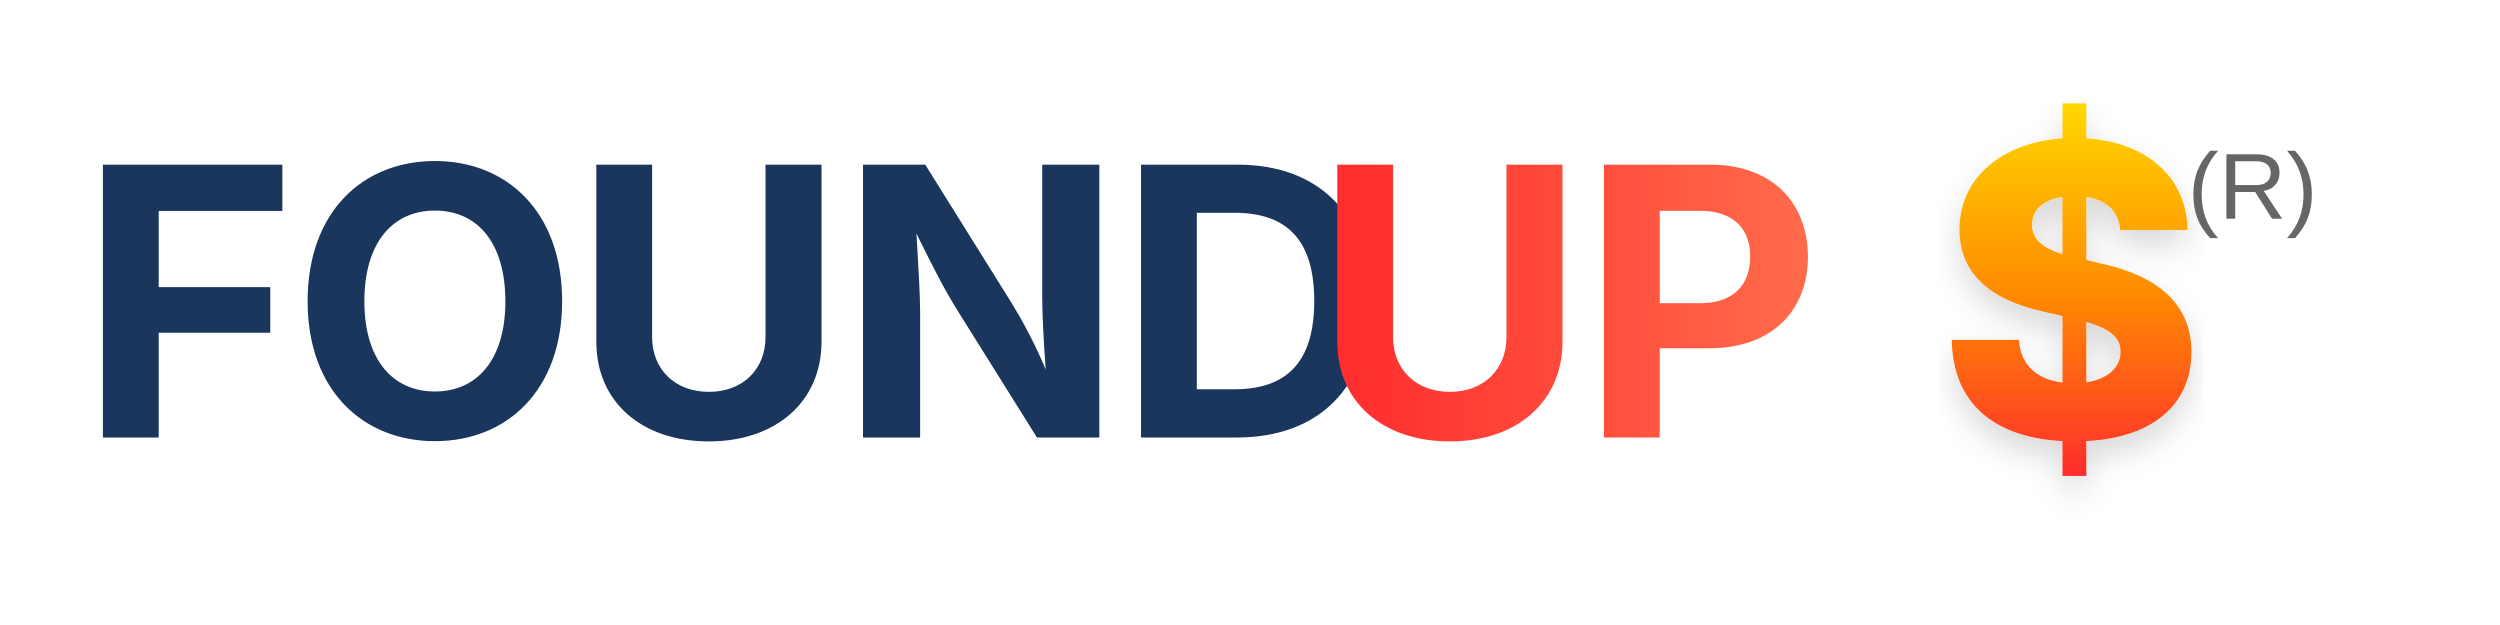
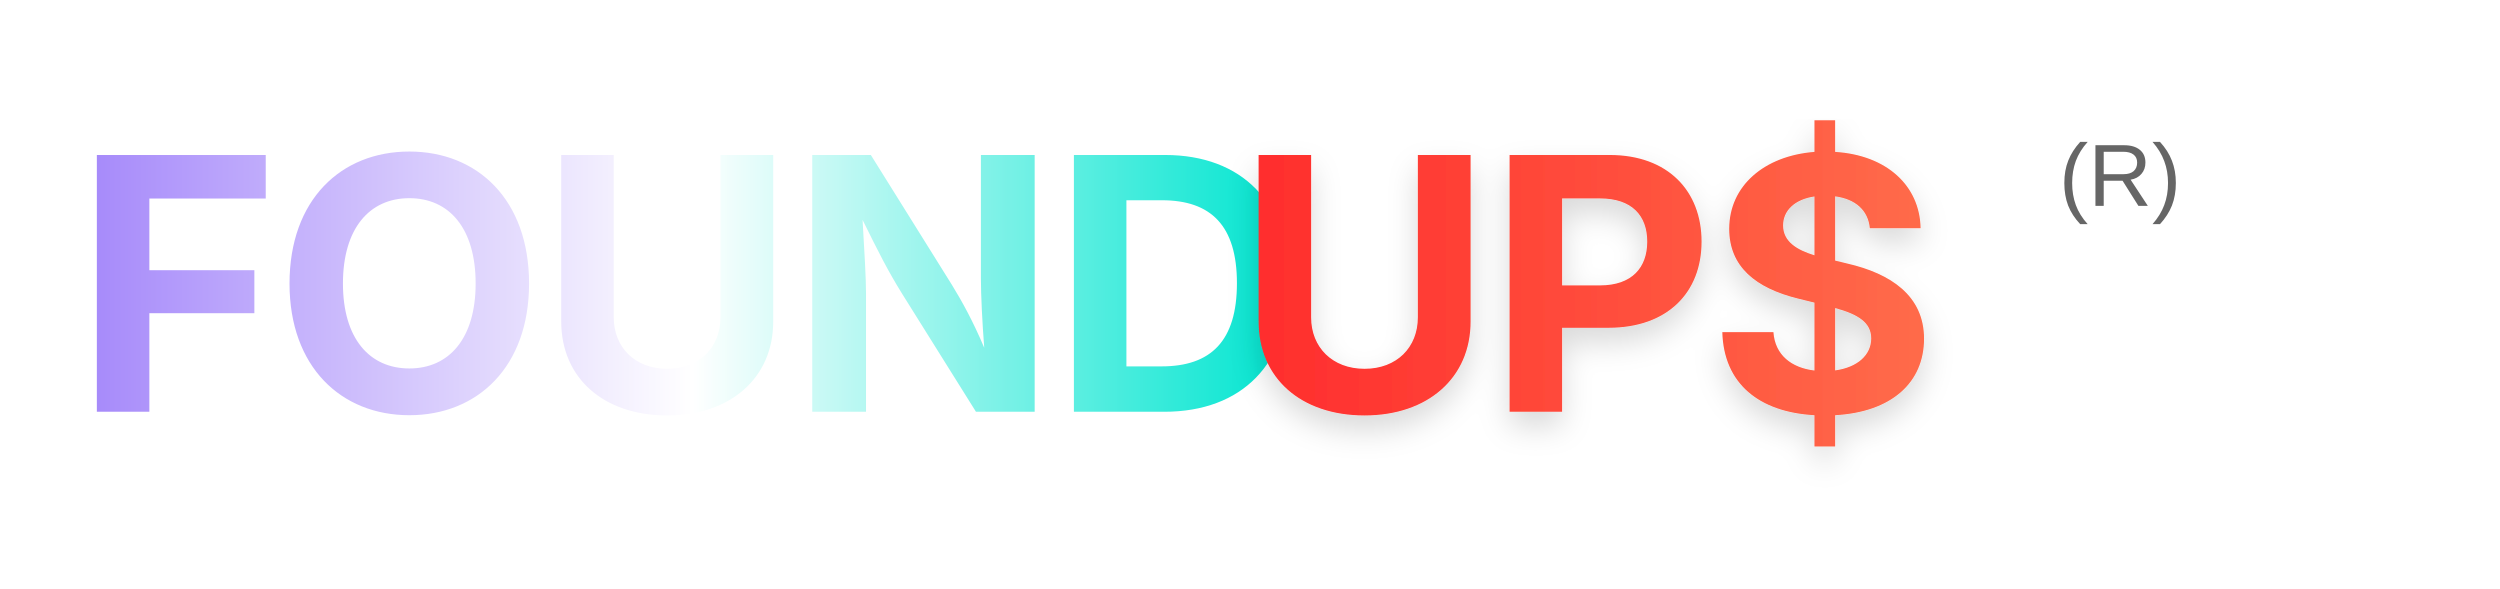
- <svg xmlns="http://www.w3.org/2000/svg" viewBox="0 0 320 80" width="320" height="80">
+ <svg xmlns="http://www.w3.org/2000/svg" viewBox="0 0 340 80" width="340" height="80">
  <defs>
-     <linearGradient id="upGradient" x1="0%" y1="0%" x2="100%" y2="0%">
+     <linearGradient id="foundGradient" x1="0%" y1="0%" x2="100%" y2="0%">
+       <stop offset="0%" style="stop-color:#a78bfa" />
+       <stop offset="50%" style="stop-color:#ffffff" />
+       <stop offset="100%" style="stop-color:#00e5d0" />
+     </linearGradient>
+     <linearGradient id="upsGradient" x1="0%" y1="0%" x2="100%" y2="0%">
      <stop offset="0%" style="stop-color:#ff2d2d" />
      <stop offset="100%" style="stop-color:#ff6b4a" />
-     </linearGradient>
-     <linearGradient id="dollarGradient" x1="0%" y1="0%" x2="0%" y2="100%">
-       <stop offset="0%" style="stop-color:#ffd700" />
-       <stop offset="50%" style="stop-color:#ff8c00" />
-       <stop offset="100%" style="stop-color:#ff2d2d" />
    </linearGradient>
    <filter id="shadow" x="-5%" y="-5%" width="110%" height="120%">
      <feDropShadow dx="0" dy="2" stdDeviation="2" flood-opacity="0.15" />
    </filter>
  </defs>
-   <text x="10" y="56" font-family="'Inter', 'Segoe UI', system-ui, sans-serif" font-size="48" font-weight="700" fill="#1a365d" letter-spacing="-1">FOUND</text>
-   <text x="168" y="56" font-family="'Inter', 'Segoe UI', system-ui, sans-serif" font-size="48" font-weight="700" fill="url(#upGradient)" letter-spacing="-1">UP</text>
-   <text x="248" y="56" font-family="'Inter', 'Segoe UI', system-ui, sans-serif" font-size="52" font-weight="800" fill="url(#dollarGradient)" filter="url(#shadow)">$</text>
+   <text x="10" y="56" font-family="'Inter', 'Segoe UI', system-ui, sans-serif" font-size="48" font-weight="700" fill="url(#foundGradient)" letter-spacing="-1">FOUND</text>
+   <text x="168" y="56" font-family="'Inter', 'Segoe UI', system-ui, sans-serif" font-size="48" font-weight="700" fill="url(#upsGradient)" filter="url(#shadow)" letter-spacing="-1">UP$</text>
  <text x="280" y="28" font-family="Arial, sans-serif" font-size="12" fill="#666">(R)</text>
</svg>
